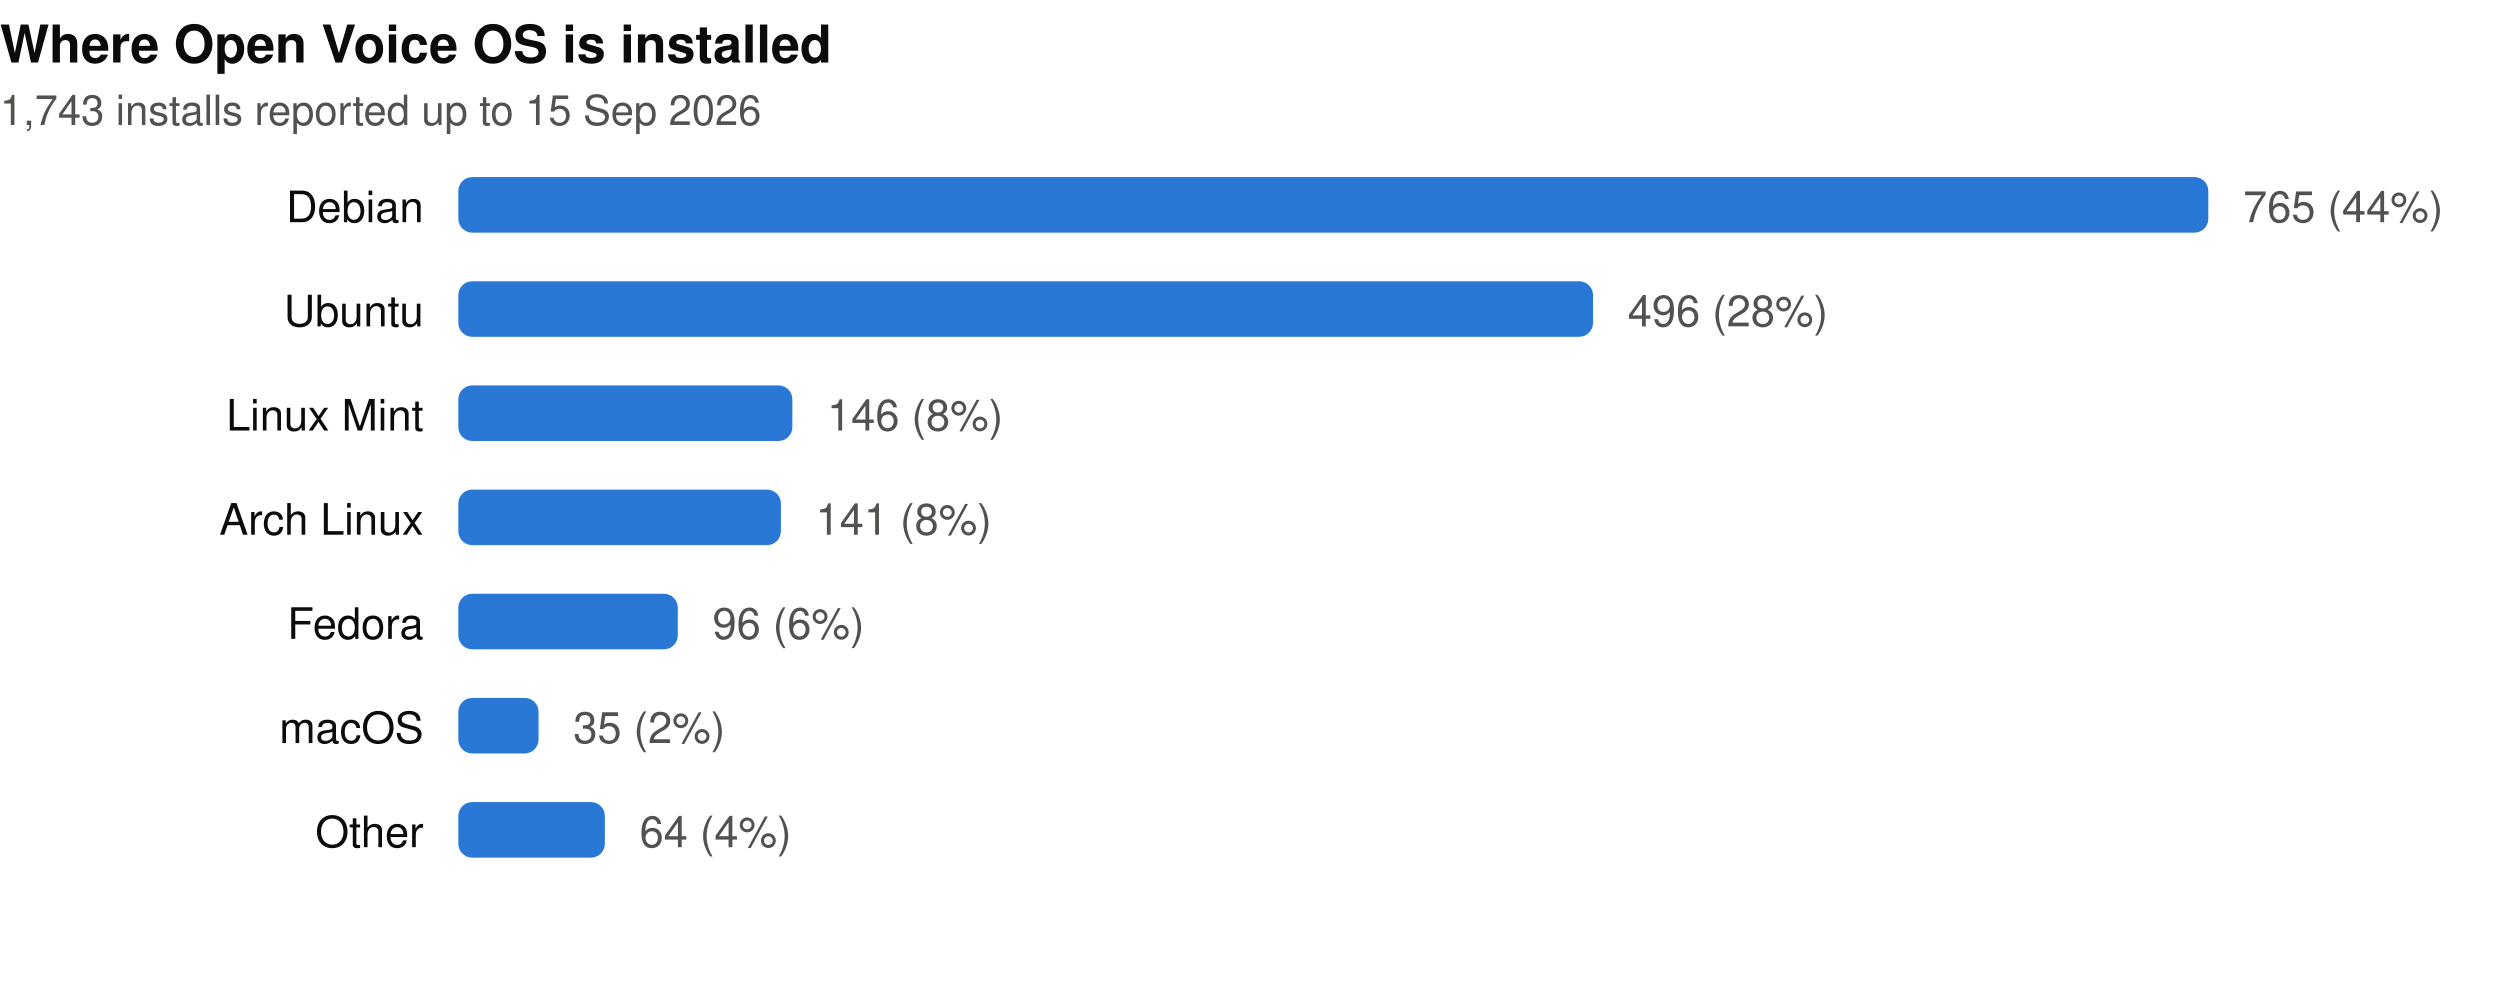
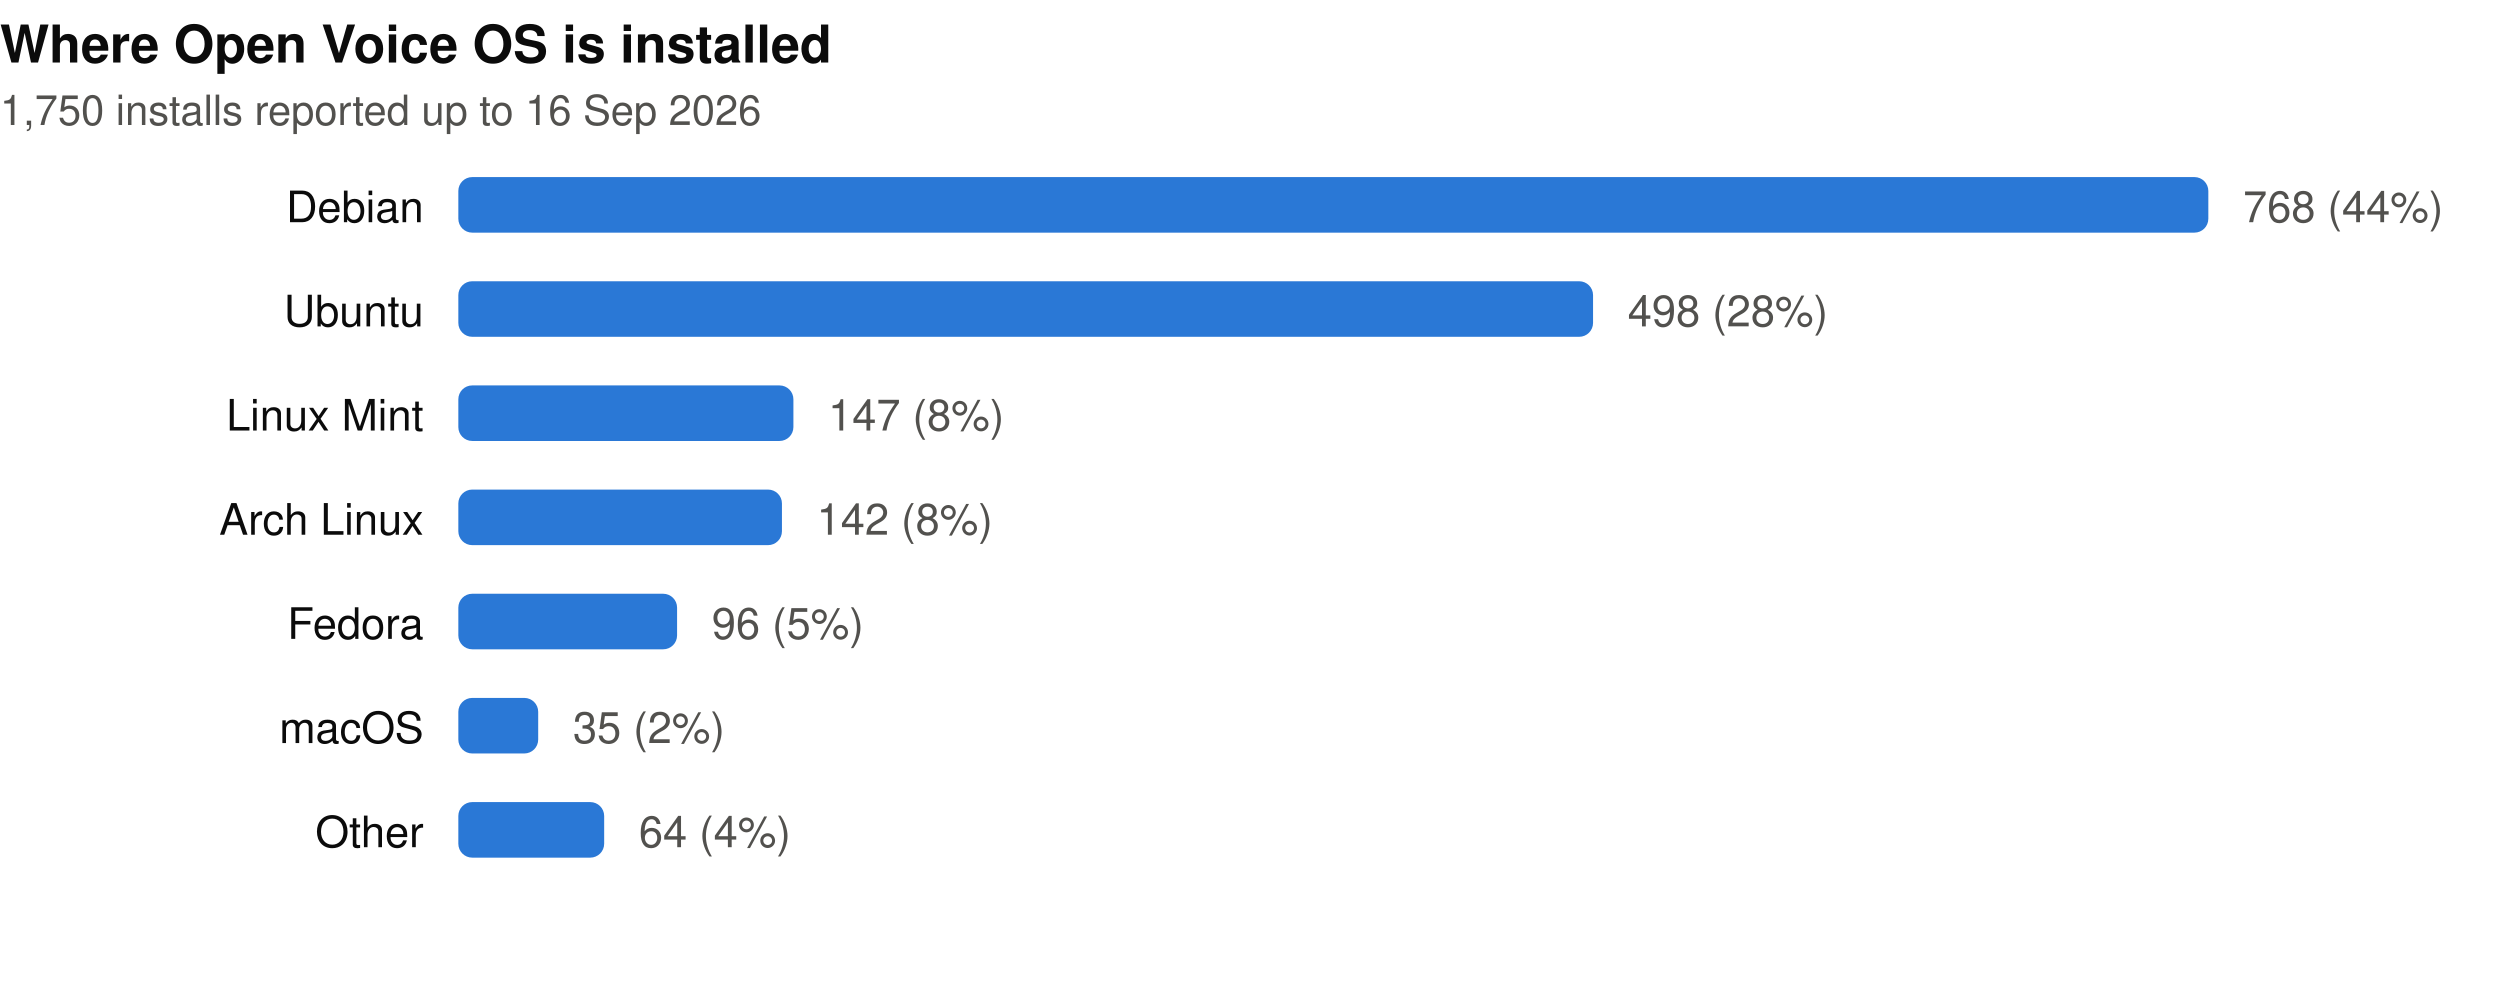
- <svg xmlns="http://www.w3.org/2000/svg" width="720" height="284" viewBox="0 0 720 284" role="img" aria-label="Where Open Voice OS is installed. 1,743 installs reported up to 15 Sep 2026">
+ <svg xmlns="http://www.w3.org/2000/svg" width="720" height="284" viewBox="0 0 720 284" role="img" aria-label="Where Open Voice OS is installed. 1,750 installs reported up to 16 Sep 2026">
  <text x="0" y="18" font-family="ui-sans-serif,-apple-system,BlinkMacSystemFont,'Segoe UI',Helvetica,Arial,sans-serif" font-size="15" font-weight="600" fill="#0b0b0b">Where Open Voice OS is installed</text>
-   <text x="0" y="36" font-family="ui-sans-serif,-apple-system,BlinkMacSystemFont,'Segoe UI',Helvetica,Arial,sans-serif" font-size="12" fill="#52514e">1,743 installs reported up to 15 Sep 2026</text>
+   <text x="0" y="36" font-family="ui-sans-serif,-apple-system,BlinkMacSystemFont,'Segoe UI',Helvetica,Arial,sans-serif" font-size="12" fill="#52514e">1,750 installs reported up to 16 Sep 2026</text>
  <text x="122" y="64.0" text-anchor="end" font-family="ui-sans-serif,-apple-system,BlinkMacSystemFont,'Segoe UI',Helvetica,Arial,sans-serif" font-size="12.5" fill="#0b0b0b">Debian</text>
  <rect x="132" y="51.0" width="504.0" height="16" rx="4" fill="#2a78d6" />
-   <text x="646.0" y="64.0" font-family="ui-sans-serif,-apple-system,BlinkMacSystemFont,'Segoe UI',Helvetica,Arial,sans-serif" font-size="12.5" fill="#52514e">765 (44%)</text>
+   <text x="646.0" y="64.0" font-family="ui-sans-serif,-apple-system,BlinkMacSystemFont,'Segoe UI',Helvetica,Arial,sans-serif" font-size="12.5" fill="#52514e">768 (44%)</text>
  <text x="122" y="94.0" text-anchor="end" font-family="ui-sans-serif,-apple-system,BlinkMacSystemFont,'Segoe UI',Helvetica,Arial,sans-serif" font-size="12.5" fill="#0b0b0b">Ubuntu</text>
  <rect x="132" y="81.0" width="326.8" height="16" rx="4" fill="#2a78d6" />
-   <text x="468.8" y="94.0" font-family="ui-sans-serif,-apple-system,BlinkMacSystemFont,'Segoe UI',Helvetica,Arial,sans-serif" font-size="12.5" fill="#52514e">496 (28%)</text>
+   <text x="468.8" y="94.0" font-family="ui-sans-serif,-apple-system,BlinkMacSystemFont,'Segoe UI',Helvetica,Arial,sans-serif" font-size="12.5" fill="#52514e">498 (28%)</text>
  <text x="122" y="124.0" text-anchor="end" font-family="ui-sans-serif,-apple-system,BlinkMacSystemFont,'Segoe UI',Helvetica,Arial,sans-serif" font-size="12.5" fill="#0b0b0b">Linux Mint</text>
-   <rect x="132" y="111.0" width="96.2" height="16" rx="4" fill="#2a78d6" />
-   <text x="238.2" y="124.0" font-family="ui-sans-serif,-apple-system,BlinkMacSystemFont,'Segoe UI',Helvetica,Arial,sans-serif" font-size="12.5" fill="#52514e">146 (8%)</text>
+   <rect x="132" y="111.0" width="96.5" height="16" rx="4" fill="#2a78d6" />
+   <text x="238.5" y="124.0" font-family="ui-sans-serif,-apple-system,BlinkMacSystemFont,'Segoe UI',Helvetica,Arial,sans-serif" font-size="12.5" fill="#52514e">147 (8%)</text>
  <text x="122" y="154.0" text-anchor="end" font-family="ui-sans-serif,-apple-system,BlinkMacSystemFont,'Segoe UI',Helvetica,Arial,sans-serif" font-size="12.5" fill="#0b0b0b">Arch Linux</text>
-   <rect x="132" y="141.0" width="92.9" height="16" rx="4" fill="#2a78d6" />
-   <text x="234.9" y="154.0" font-family="ui-sans-serif,-apple-system,BlinkMacSystemFont,'Segoe UI',Helvetica,Arial,sans-serif" font-size="12.5" fill="#52514e">141 (8%)</text>
+   <rect x="132" y="141.0" width="93.2" height="16" rx="4" fill="#2a78d6" />
+   <text x="235.2" y="154.0" font-family="ui-sans-serif,-apple-system,BlinkMacSystemFont,'Segoe UI',Helvetica,Arial,sans-serif" font-size="12.5" fill="#52514e">142 (8%)</text>
  <text x="122" y="184.0" text-anchor="end" font-family="ui-sans-serif,-apple-system,BlinkMacSystemFont,'Segoe UI',Helvetica,Arial,sans-serif" font-size="12.5" fill="#0b0b0b">Fedora</text>
-   <rect x="132" y="171.0" width="63.2" height="16" rx="4" fill="#2a78d6" />
-   <text x="205.2" y="184.0" font-family="ui-sans-serif,-apple-system,BlinkMacSystemFont,'Segoe UI',Helvetica,Arial,sans-serif" font-size="12.5" fill="#52514e">96 (6%)</text>
+   <rect x="132" y="171.0" width="63.0" height="16" rx="4" fill="#2a78d6" />
+   <text x="205.0" y="184.0" font-family="ui-sans-serif,-apple-system,BlinkMacSystemFont,'Segoe UI',Helvetica,Arial,sans-serif" font-size="12.5" fill="#52514e">96 (5%)</text>
  <text x="122" y="214.0" text-anchor="end" font-family="ui-sans-serif,-apple-system,BlinkMacSystemFont,'Segoe UI',Helvetica,Arial,sans-serif" font-size="12.5" fill="#0b0b0b">macOS</text>
-   <rect x="132" y="201.0" width="23.1" height="16" rx="4" fill="#2a78d6" />
-   <text x="165.1" y="214.0" font-family="ui-sans-serif,-apple-system,BlinkMacSystemFont,'Segoe UI',Helvetica,Arial,sans-serif" font-size="12.5" fill="#52514e">35 (2%)</text>
+   <rect x="132" y="201.0" width="23.0" height="16" rx="4" fill="#2a78d6" />
+   <text x="165.0" y="214.0" font-family="ui-sans-serif,-apple-system,BlinkMacSystemFont,'Segoe UI',Helvetica,Arial,sans-serif" font-size="12.5" fill="#52514e">35 (2%)</text>
  <text x="122" y="244.0" text-anchor="end" font-family="ui-sans-serif,-apple-system,BlinkMacSystemFont,'Segoe UI',Helvetica,Arial,sans-serif" font-size="12.5" fill="#0b0b0b">Other</text>
-   <rect x="132" y="231.0" width="42.2" height="16" rx="4" fill="#2a78d6" />
-   <text x="184.2" y="244.0" font-family="ui-sans-serif,-apple-system,BlinkMacSystemFont,'Segoe UI',Helvetica,Arial,sans-serif" font-size="12.5" fill="#52514e">64 (4%)</text>
+   <rect x="132" y="231.0" width="42.0" height="16" rx="4" fill="#2a78d6" />
+   <text x="184.0" y="244.0" font-family="ui-sans-serif,-apple-system,BlinkMacSystemFont,'Segoe UI',Helvetica,Arial,sans-serif" font-size="12.5" fill="#52514e">64 (4%)</text>
</svg>
